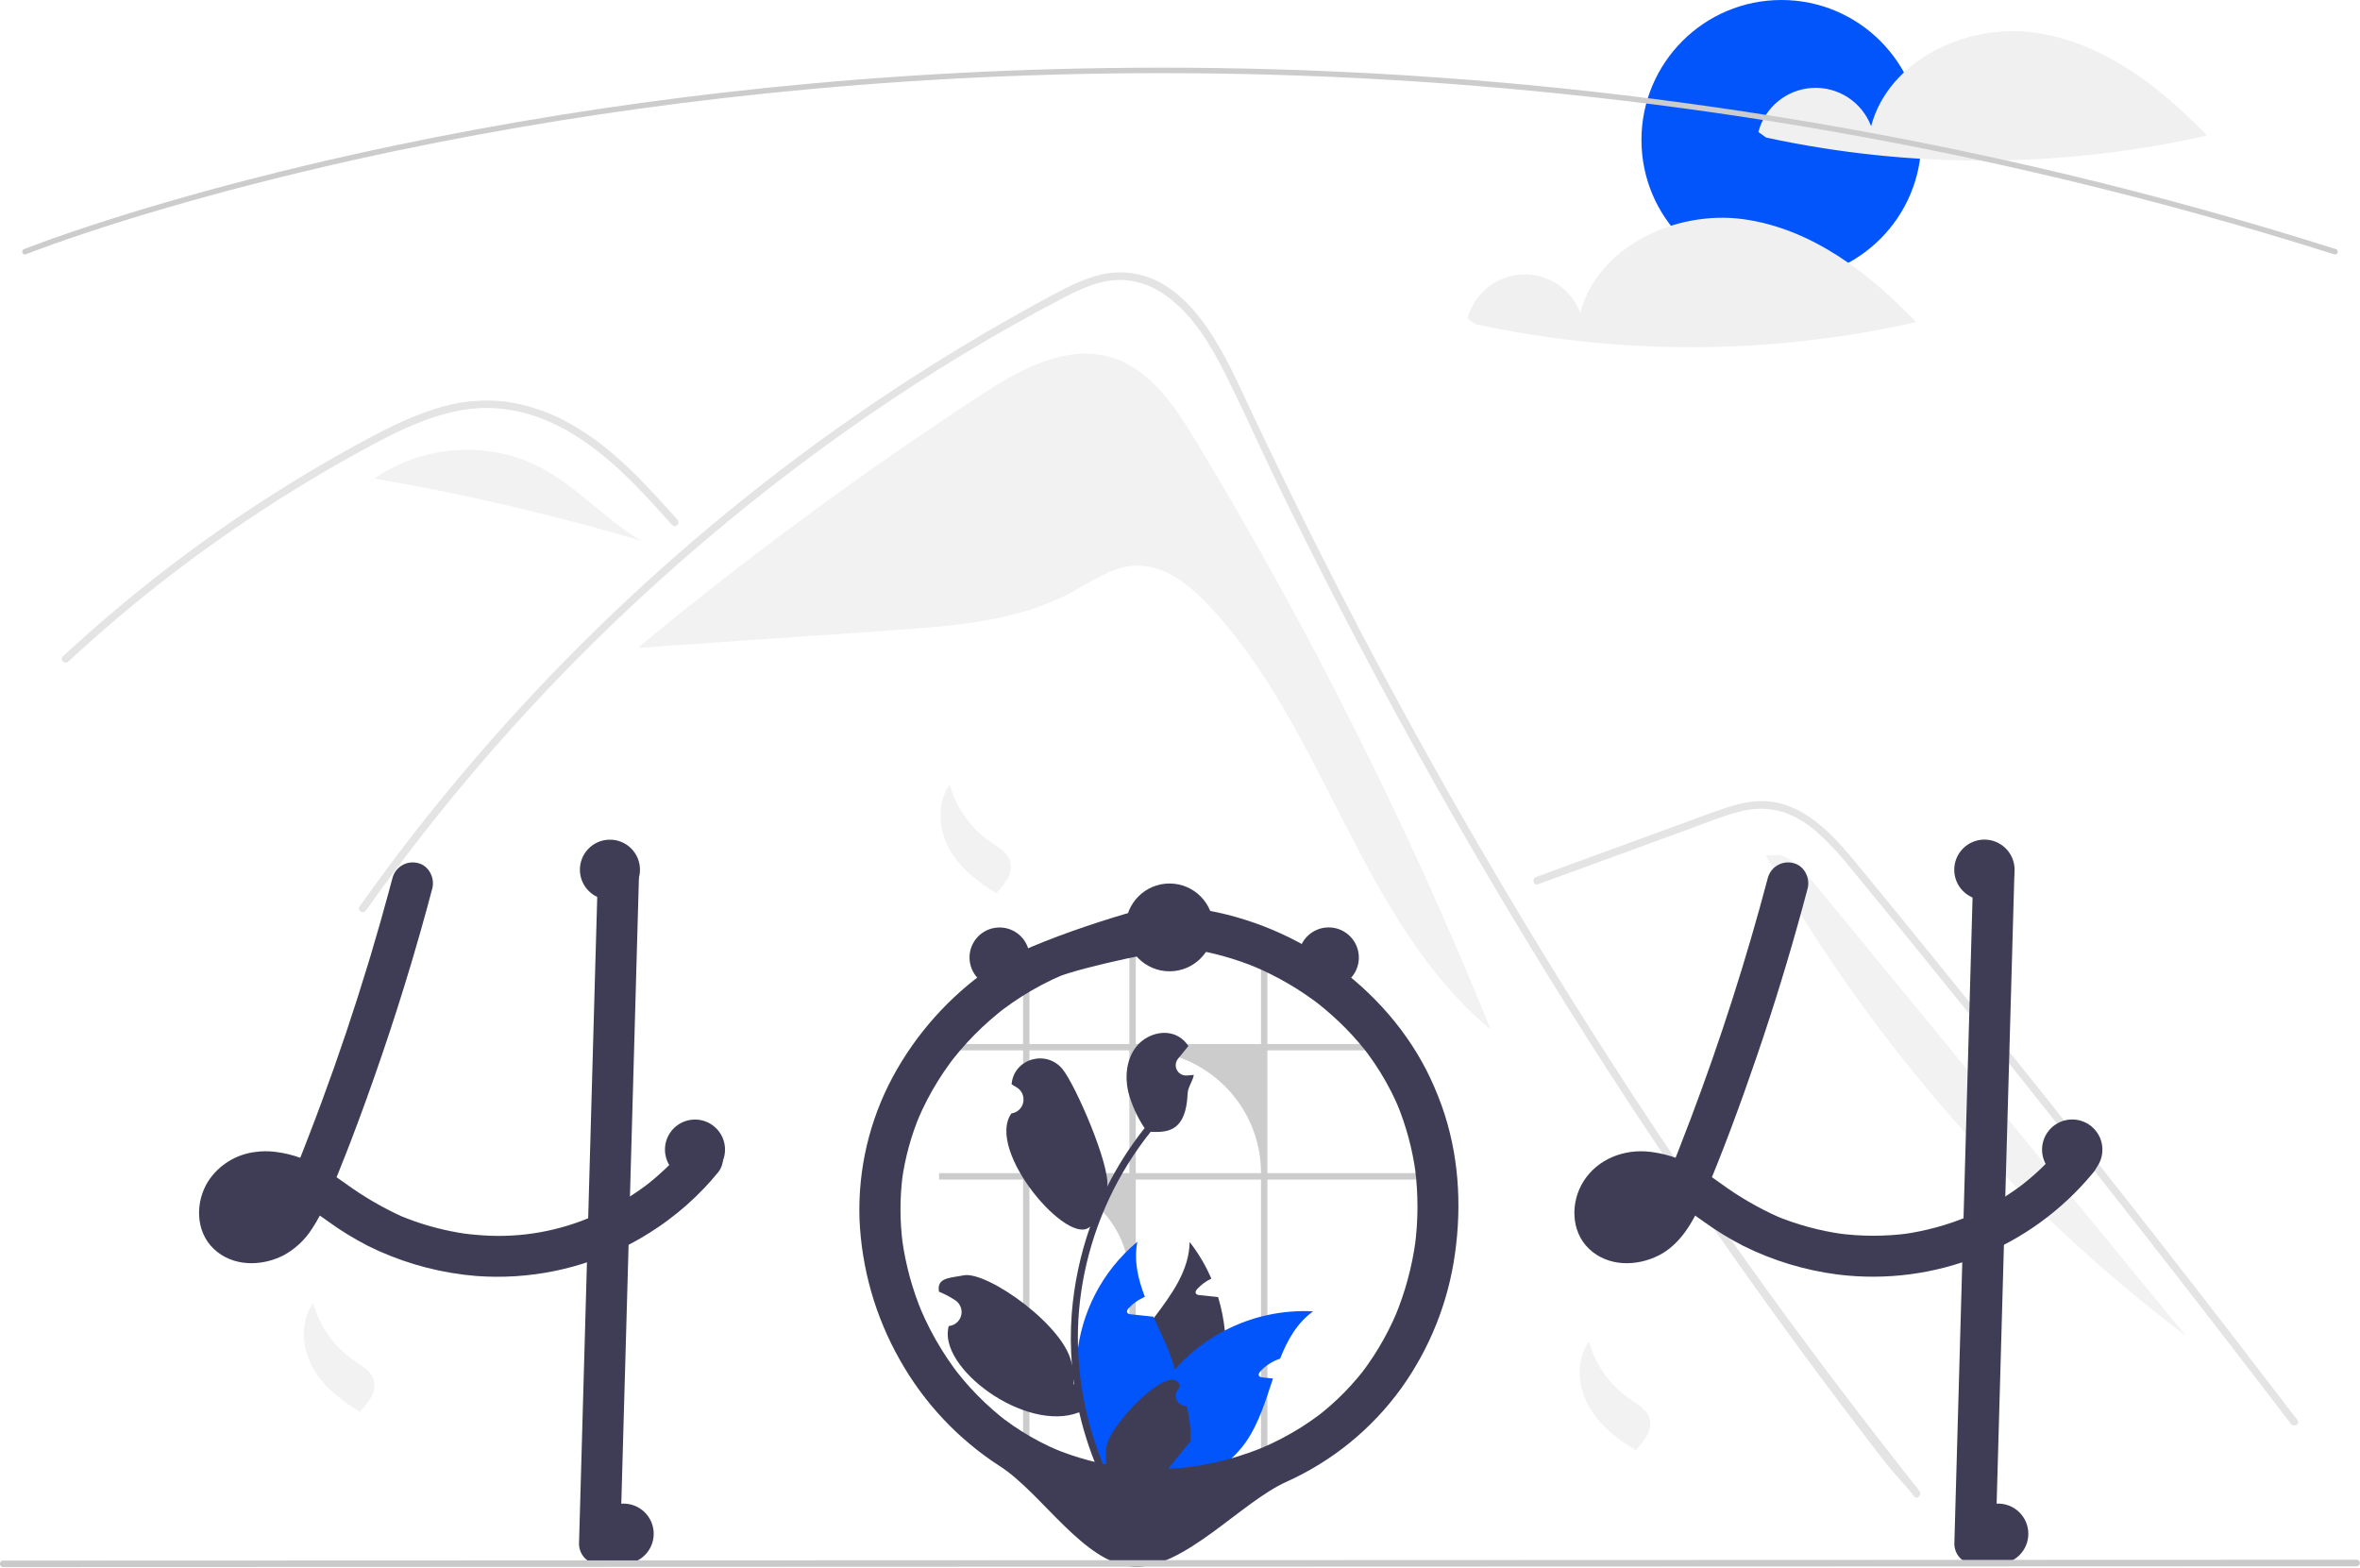
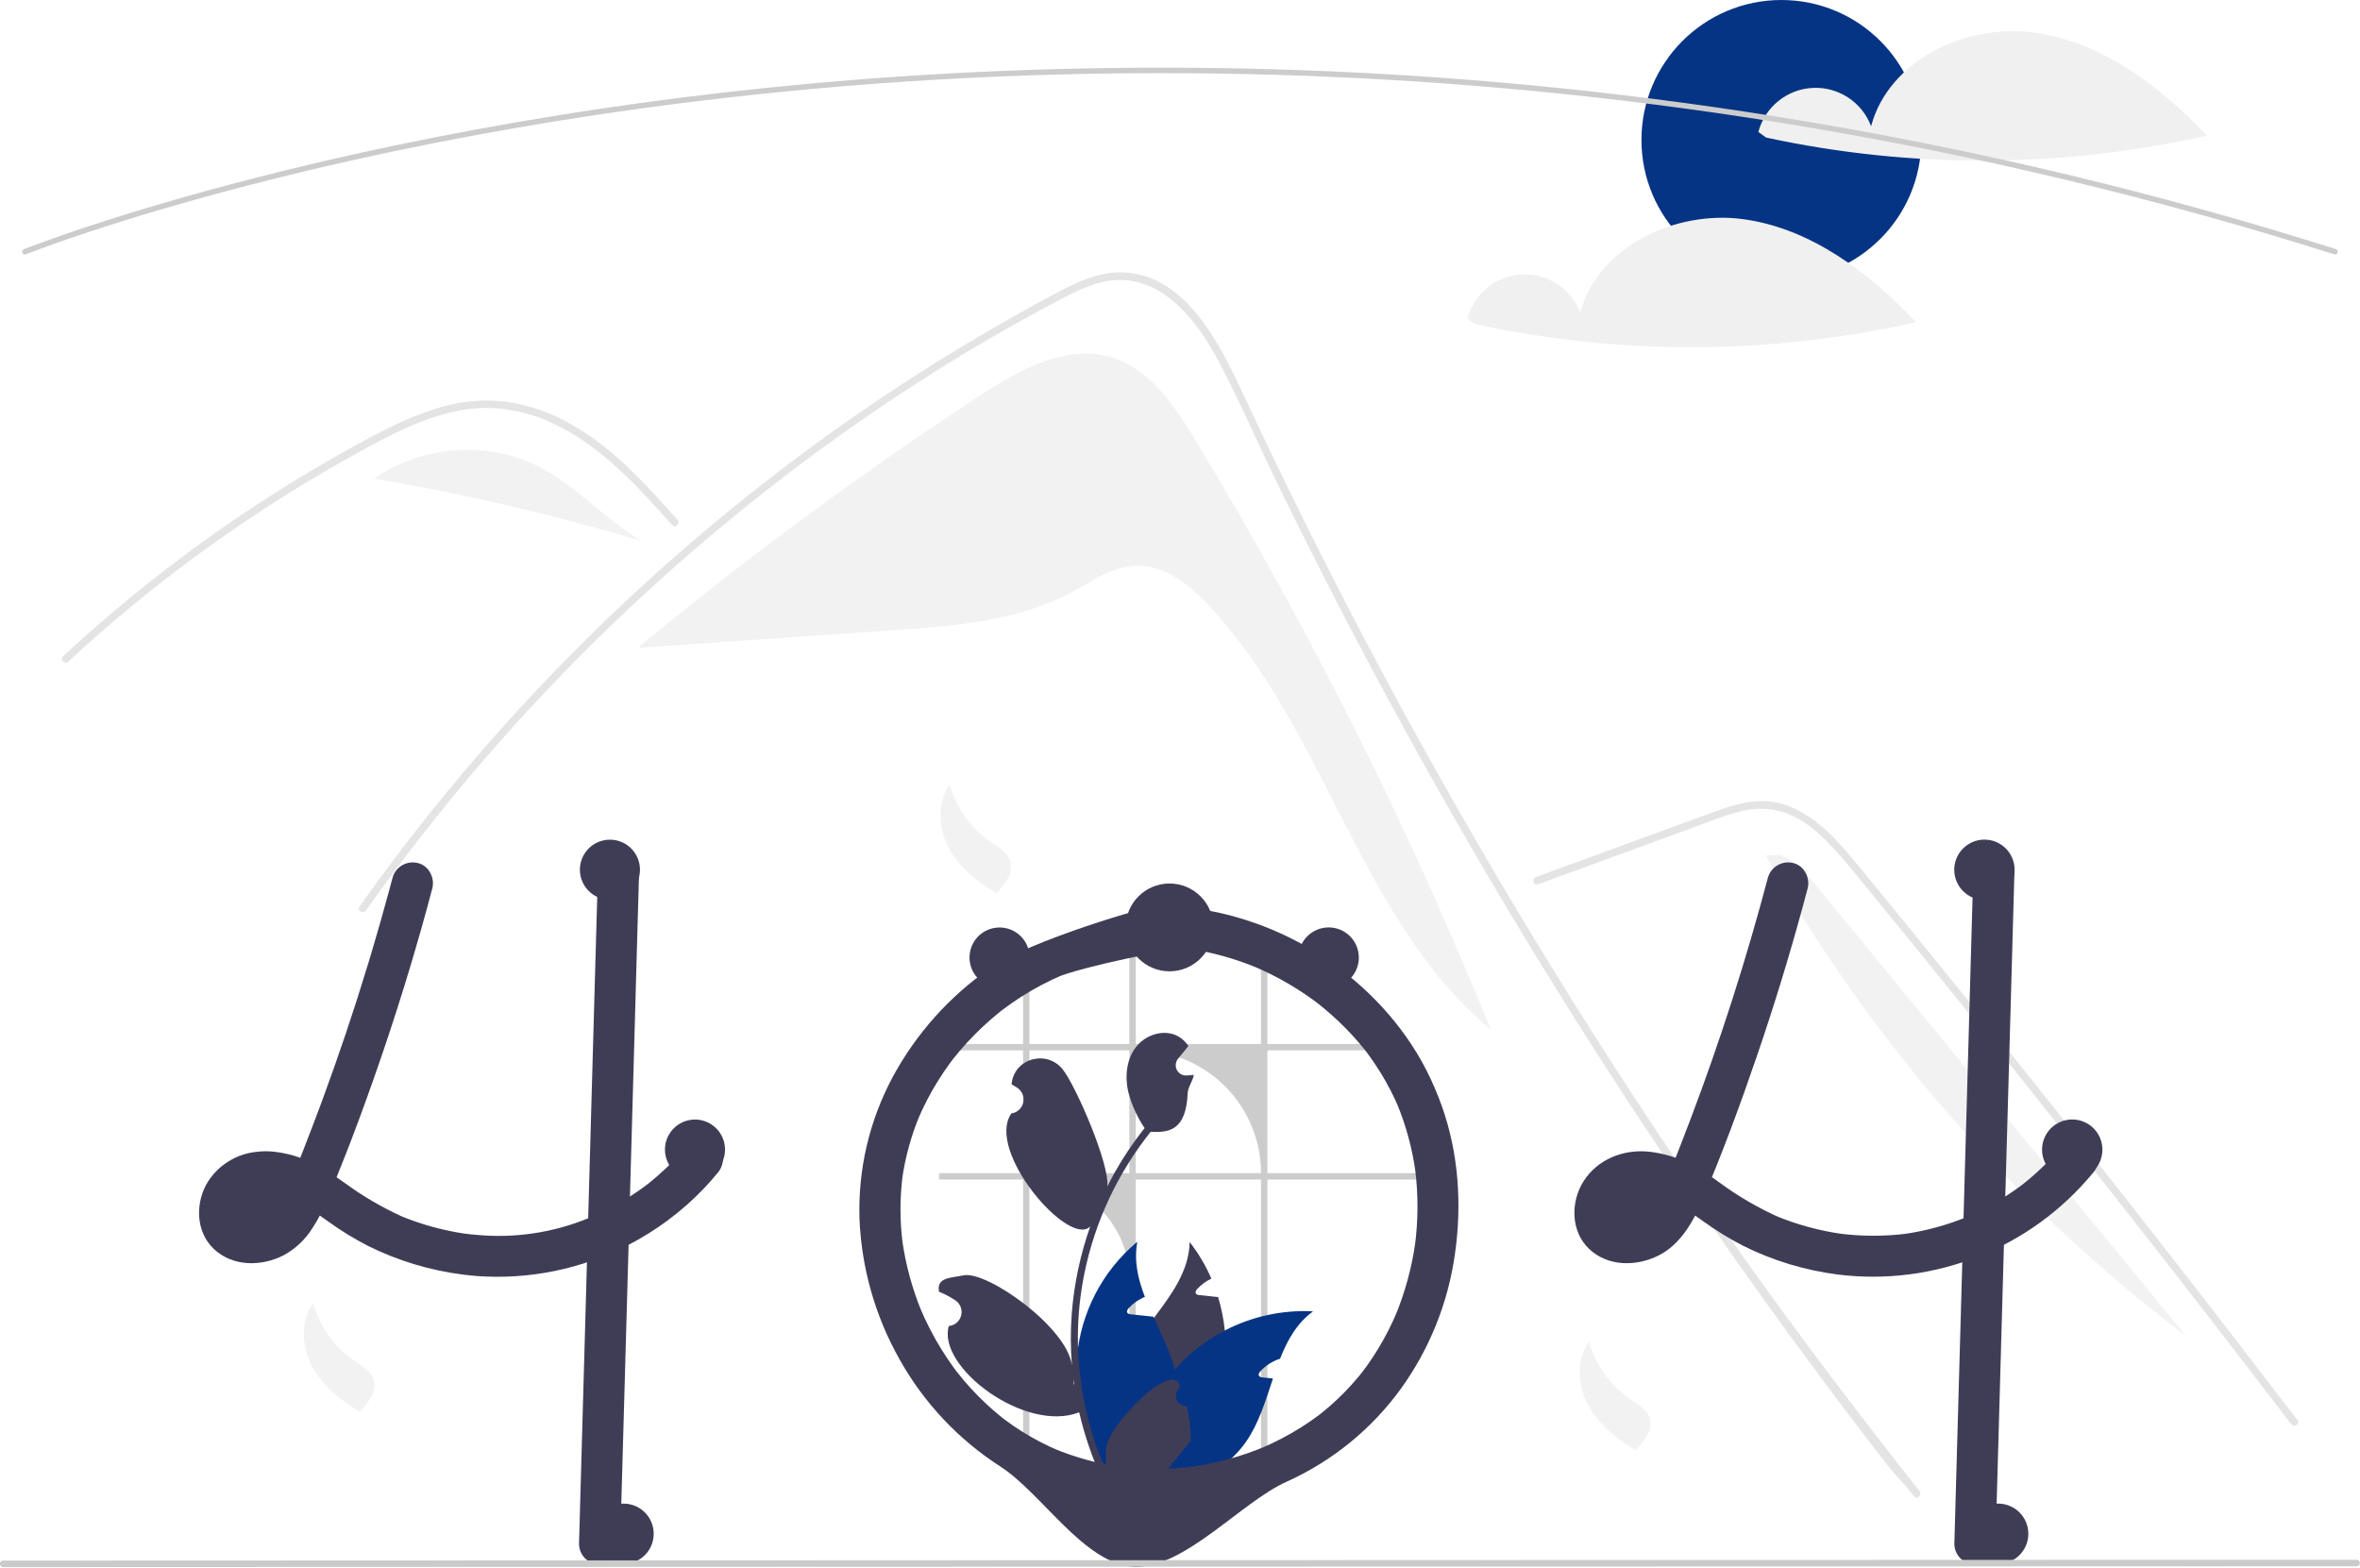
<svg xmlns="http://www.w3.org/2000/svg" data-name="Layer 1" width="860.131" height="571.148" viewBox="0 0 860.131 571.148">
  <path d="M605.67,324.953c-7.669-12.684-16.757-26.228-30.99-30.37-16.482-4.796-33.413,4.732-47.775,14.135a1392.157,1392.157,0,0,0-123.893,91.283l.043.492q46.226-3.188,92.451-6.376c22.265-1.535,45.296-3.283,64.972-13.816,7.467-3.997,14.745-9.336,23.206-9.708,10.512-.462,19.677,6.879,26.88,14.549,42.607,45.371,54.937,114.754,102.738,154.616A1516.995,1516.995,0,0,0,605.67,324.953Z" transform="translate(-169.9343 -164.426)" fill="#f2f2f2" />
  <path d="M867.571,709.781c-4.712-5.95-6.637-7.343-11.285-13.348q-56.764-73.416-106.708-151.792-33.924-53.23-64.483-108.504-14.549-26.278-28.3-52.969-10.67-20.695-20.865-41.638c-1.944-3.988-3.832-7.994-5.711-12.009-4.428-9.442-8.773-18.93-13.439-28.244-5.317-10.616-11.789-21.745-21.553-28.877a29.405,29.405,0,0,0-15.319-5.895c-7.948-.513-15.282,2.769-22.176,6.353-50.439,26.301-97.659,59.276-140.37,96.798A730.778,730.778,0,0,0,303.322,496.247c-1.008,1.439-3.392.064-2.374-1.384q6.009-8.498,12.257-16.813A734.817,734.817,0,0,1,500.805,303.064q18.248-11.826,37.183-22.542c6.362-3.603,12.752-7.16,19.251-10.497,6.371-3.273,13.137-6.215,20.416-6.325,24.77-.385,37.595,27.667,46.405,46.542q4.153,8.911,8.406,17.766,16.075,33.621,33.387,66.628,10.685,20.379,21.837,40.52,34.707,62.718,73.779,122.897c34.506,53.143,68.737,100.089,108.046,149.785C870.596,709.213,868.662,711.175,867.571,709.781Z" transform="translate(-169.9343 -164.426)" fill="#e4e4e4" />
  <path d="M414.916,355.804c-1.439-1.604-2.869-3.209-4.318-4.813-11.422-12.633-23.679-25.118-39.364-32.361a57.11,57.11,0,0,0-23.927-5.546c-8.562.028-16.932,2.273-24.843,5.418-3.74,1.494-7.398,3.19-11.001,4.996-4.116,2.072-8.159,4.281-12.183,6.509q-11.331,6.27-22.368,13.091-21.961,13.572-42.546,29.216-10.671,8.113-20.902,16.758-9.516,8.031-18.646,16.492c-1.302,1.201-3.245-.743-1.944-1.943,1.604-1.494,3.227-2.979,4.85-4.446q6.875-6.215,13.971-12.193,12.939-10.918,26.549-20.993,21.163-15.676,43.783-29.225,11.304-6.765,22.918-12.963c2.338-1.247,4.703-2.466,7.096-3.621a113.116,113.116,0,0,1,16.868-6.866,60.006,60.006,0,0,1,25.476-2.503,66.327,66.327,0,0,1,23.505,8.131c15.401,8.608,27.346,21.919,38.97,34.909C418.033,355.171,416.099,357.124,414.916,355.804Z" transform="translate(-169.9343 -164.426)" fill="#e4e4e4" />
  <path d="M730.477,486.711l36.905-13.498,18.323-6.702c5.968-2.183,11.921-4.667,18.09-6.23a28.539,28.539,0,0,1,16.374.209,37.738,37.738,0,0,1,12.771,7.917,103.64,103.64,0,0,1,10.475,11.186c3.989,4.794,7.92,9.639,11.868,14.467q24.441,29.891,48.563,60.041,24.121,30.15,47.92,60.556,23.857,30.48,47.385,61.216,2.882,3.765,5.76,7.534c1.06,1.388,3.449.02,2.375-1.388Q983.582,650.974,959.549,620.184q-24.092-30.864-48.516-61.466-24.424-30.601-49.179-60.937-6.167-7.558-12.354-15.099c-3.48-4.241-6.92-8.527-10.736-12.474-7.005-7.245-15.758-13.648-26.234-13.822-6.16-.102-12.121,1.852-17.844,3.923-6.17,2.232-12.325,4.506-18.486,6.759l-37.163,13.592-9.291,3.398c-1.649.603-.937,3.262.731,2.652Z" transform="translate(-169.9343 -164.426)" fill="#e4e4e4" />
  <path d="M366.377,334.526c-18.754-9.639-42.771-7.751-60.005,4.291a855.847,855.847,0,0,1,97.371,22.726C390.46,353.759,380.07,341.563,366.377,334.526Z" transform="translate(-169.9343 -164.426)" fill="#f2f2f2" />
  <path d="M306.188,338.784l-3.61,2.935c1.221-1.027,2.491-1.99,3.795-2.901C306.311,338.807,306.249,338.795,306.188,338.784Z" transform="translate(-169.9343 -164.426)" fill="#f2f2f2" />
  <path d="M831.549,486.846c-3.633-4.422-7.56-9.052-12.994-10.848l-5.073.2A575.436,575.436,0,0,0,966.749,651.418Q899.149,569.132,831.549,486.846Z" transform="translate(-169.9343 -164.426)" fill="#f2f2f2" />
  <path d="M516.084,450.367A37.481,37.481,0,0,0,531.015,471.325c2.82,1.92,6.157,3.762,7.122,7.035a8.379,8.379,0,0,1-.874,6.15,24.884,24.884,0,0,1-3.861,5.041l-.137.512c-6.998-4.147-13.656-9.393-17.522-16.551s-4.406-16.539.341-23.145" transform="translate(-169.9343 -164.426)" fill="#f2f2f2" />
  <path d="M749.084,653.367A37.481,37.481,0,0,0,764.015,674.325c2.82,1.92,6.157,3.762,7.122,7.035a8.379,8.379,0,0,1-.874,6.15,24.884,24.884,0,0,1-3.861,5.041l-.137.512c-6.998-4.147-13.656-9.393-17.522-16.551s-4.406-16.539.341-23.145" transform="translate(-169.9343 -164.426)" fill="#f2f2f2" />
  <path d="M284.084,639.367A37.481,37.481,0,0,0,299.015,660.325c2.82,1.92,6.157,3.762,7.122,7.035a8.379,8.379,0,0,1-.874,6.15,24.884,24.884,0,0,1-3.861,5.041l-.137.512c-6.998-4.147-13.656-9.393-17.522-16.551s-4.406-16.539.341-23.145" transform="translate(-169.9343 -164.426)" fill="#f2f2f2" />
-   <circle cx="649.249" cy="51" r="51" fill="#0255fb" />
+   <circle cx="649.249" cy="51" r="51" fill="#063484" />
  <path d="M911.219,176.296c-24.717-3.341-52.935,10.019-59.341,34.124a21.597,21.597,0,0,0-41.094,2.109l2.83,2.027a372.275,372.275,0,0,0,160.659-.726C957.079,195.76,935.935,179.637,911.219,176.296Z" transform="translate(-169.9343 -164.426)" fill="#f0f0f0" />
  <path d="M805.219,244.296c-24.717-3.341-52.935,10.019-59.341,34.124a21.597,21.597,0,0,0-41.094,2.109l2.83,2.027a372.275,372.275,0,0,0,160.659-.726C851.079,263.76,829.935,247.637,805.219,244.296Z" transform="translate(-169.9343 -164.426)" fill="#f0f0f0" />
  <path d="M1020.946,257.154a.982.982,0,0,1-.302-.047C756.237,173.489,523.199,184.424,374.264,208.321c-20.269,3.251-40.591,7.006-60.404,11.161-5.058,1.06-10.306,2.195-15.597,3.378-6.319,1.407-12.554,2.856-18.532,4.306q-3.873.917-7.595,1.849c-3.758.928-7.572,1.895-11.66,2.957-4.568,1.178-9.209,2.413-13.797,3.672a.442.442,0,0,1-.051.015l0.0.001c-5.183,1.415-10.338,2.871-15.323,4.325-2.698.779-5.304,1.548-7.799,2.307-.279.077-.526.151-.776.228l-.536.163c-.311.095-.617.188-.924.275l-.02.006 0.0.001-.812.252c-.968.293-1.912.579-2.841.864-24.545,7.566-38.038,12.949-38.171,13.002a1,1,0,1,1-.744-1.856c.134-.053,13.693-5.463,38.328-13.058.932-.286,1.879-.572,2.85-.866l.754-.234c.026-.01.052-.018.078-.025.305-.087.61-.18.919-.273l.537-.163c.268-.081.531-.161.801-.235,2.479-.754,5.093-1.524,7.798-2.307,4.987-1.455,10.147-2.911,15.334-4.328.016-.006.033-.01.049-.015v-.001c4.604-1.263,9.263-2.503,13.845-3.685,4.094-1.063,7.915-2.032,11.68-2.962q3.738-.93,7.609-1.853c5.985-1.451,12.233-2.902,18.563-4.312,5.299-1.184,10.556-2.322,15.622-3.383,19.843-4.162,40.198-7.923,60.497-11.179C523.096,182.415,756.467,171.463,1021.246,255.201a1.0 1,0,0,1-.301,1.953Z" transform="translate(-169.9343 -164.426)" fill="#ccc" />
  <path d="M432.923,584.266a6.729,6.729,0,0,0-1.7-2.67,6.43,6.43,0,0,0-.92-.71c-2.61-1.74-6.51-2.13-8.99,0a5.81,5.81,0,0,0-.69.71q-1.11,1.365-2.28,2.67c-1.28,1.46-2.59,2.87-3.96,4.24-.39.38-.78.77-1.18,1.15-.23.23-.46.45-.69.67-.88.84-1.78,1.65-2.69,2.45-.48.43-.96.85-1.45,1.26-.73.61-1.46,1.22-2.2,1.81-.07.05-.14.1-.21.16-.02.01-.03.03-.05.04-.01,0-.02,0-.03.02a.179.179,0,0,0-.07.05c-.22.15-.37.25-.48.34.04-.02.08-.05.12-.07-.18.14-.37.28-.55.42-1.75,1.29-3.54,2.53-5.37,3.69a99.21,99.21,0,0,1-14.22,7.55c-.33.13-.67.27-1.01.4a85.97,85.97,0,0,1-40.85,6.02q-2.13-.165-4.26-.45c-1.64-.24-3.27-.53-4.89-.86a97.932,97.932,0,0,1-18.02-5.44,118.652,118.652,0,0,1-20.66-12.12c-1-.71-2.01-1.42-3.02-2.11,1.15-2.82,2.28-5.64,3.38-8.48.55-1.37,1.08-2.74,1.6-4.12,4.09-10.63,7.93-21.36,11.61-32.13q5.58-16.365,10.53-32.92.51-1.68.99-3.36,2.595-8.745,4.98-17.53c.15-.57.31-1.13.45-1.7q.69-2.52,1.35-5.04c1-3.79-1.26-8.32-5.24-9.23a7.634,7.634,0,0,0-9.22,5.24c-.43,1.62-.86,3.23-1.3,4.85q-3.165,11.745-6.66,23.41-.51,1.68-1.02,3.36-7.71,25.41-16.93,50.31-1.11,3.015-2.25,6.01c-.37.98-.74,1.96-1.12,2.94-.73,1.93-1.48,3.86-2.23,5.79-.43,1.13-.87,2.26-1.31,3.38-.29.71-.57,1.42-.85,2.12a41.809,41.809,0,0,0-8.81-2.12l-.48-.06a27.397,27.397,0,0,0-7.01.06,23.914,23.914,0,0,0-17.24,10.66c-4.77,7.51-4.71,18.25,1.98,24.63,6.89,6.57,17.32,6.52,25.43,2.41a28.351,28.351,0,0,0,10.52-9.86,50.569,50.569,0,0,0,2.74-4.65c.21.14.42.28.63.43.8.56,1.6,1.13,2.39,1.69a111.738,111.738,0,0,0,14.51,8.91,108.359,108.359,0,0,0,34.62,10.47c.27.03.53.07.8.1,1.33.17,2.67.3,4.01.41a103.782,103.782,0,0,0,55.58-11.36q2.175-1.125,4.31-2.36,3.315-1.92,6.48-4.08c1.15-.78,2.27-1.57,3.38-2.4a101.042,101.042,0,0,0,13.51-11.95q2.355-2.475,4.51-5.11a8.061,8.061,0,0,0,2.2-5.3A7.564,7.564,0,0,0,432.923,584.266Zm-165.59,23.82c.21-.15.42-.31.62-.47C267.893,607.766,267.603,607.936,267.333,608.086Zm3.21-3.23c-.23.26-.44.52-.67.78a23.366,23.366,0,0,1-2.25,2.2c-.11.1-.23.2-.35.29a.01.01,0,0,0-.01.01,3.804,3.804,0,0,0-.42.22q-.645.39-1.32.72a17.005,17.005,0,0,1-2.71.75,16.799,16.799,0,0,1-2.13.02h-.02a14.823,14.823,0,0,1-1.45-.4c-.24-.12-.47-.26-.7-.4-.09-.08-.17-.16-.22-.21a2.44,2.44,0,0,1-.27-.29.01.01,0,0,0-.01-.01c-.11-.2-.23-.4-.34-.6a.031.031,0,0,1-.01-.02c-.08-.25-.15-.51-.21-.77a12.511,12.511,0,0,1,.01-1.37,13.467,13.467,0,0,1,.54-1.88,11.068,11.068,0,0,1,.69-1.26c.02-.04.12-.2.23-.38.01-.01.01-.01.01-.02.15-.17.3-.35.46-.51.27-.3.56-.56.85-.83a18.022,18.022,0,0,1,1.75-1.01,19.481,19.481,0,0,1,2.93-.79,24.989,24.989,0,0,1,4.41.04,30.301,30.301,0,0,1,4.1,1.01,36.945,36.945,0,0,1-2.77,4.54C270.623,604.746,270.583,604.806,270.543,604.856Zm-11.12-3.29a2.18,2.18,0,0,1-.31.39A1.409,1.409,0,0,1,259.423,601.566Z" transform="translate(-169.9343 -164.426)" fill="#3f3d56" />
  <path d="M402.863,482.136q-.135,4.71-.27,9.42-.285,10.455-.59,20.92-.315,11.775-.66,23.54-.165,6.075-.34,12.15-.465,16.365-.92,32.72c-.03,1.13-.07,2.25-.1,3.38q-.225,8.115-.45,16.23-.255,8.805-.5,17.61-.18,6.6-.37,13.21-1.35,47.895-2.7,95.79a7.648,7.648,0,0,1-7.5,7.5,7.561,7.561,0,0,1-7.5-7.5q.75-26.94,1.52-53.88.675-24.36,1.37-48.72.225-8.025.45-16.06.345-12.09.68-24.18c.03-1.13.07-2.25.1-3.38.02-.99.05-1.97.08-2.96q.66-23.475,1.32-46.96.27-9.24.52-18.49.3-10.545.6-21.08c.09-3.09.17-6.17.26-9.26a7.648,7.648,0,0,1,7.5-7.5A7.561,7.561,0,0,1,402.863,482.136Z" transform="translate(-169.9343 -164.426)" fill="#3f3d56" />
  <path d="M814.291,484.217a893.238,893.238,0,0,1-28.161,87.941c-3.007,7.946-6.083,15.877-9.371,23.712l.756-1.792a54.583,54.583,0,0,1-5.59,10.612q-.229.321-.467.636,1.166-1.49.443-.589c-.254.301-.505.602-.768.895a23.664,23.664,0,0,1-2.249,2.203q-.301.258-.612.504l.938-.729c-.109.257-.873.597-1.111.743a18.254,18.254,0,0,1-2.405,1.219l1.792-.756a19.086,19.086,0,0,1-4.231,1.161l1.994-.268a17.021,17.021,0,0,1-4.298.046l1.994.268a14.002,14.002,0,0,1-3.405-.917l1.792.756a12.012,12.012,0,0,1-1.679-.896c-.271-.177-1.105-.809-.015.025,1.133.866.146.074-.088-.156-.194-.192-.37-.4-.56-.595-.882-.905.996,1.557.397.499a18.182,18.182,0,0,1-.878-1.637l.756,1.792a11.925,11.925,0,0,1-.728-2.651l.268,1.994a13.651,13.651,0,0,1-.003-3.405l-.268,1.994a15.964,15.964,0,0,1,.995-3.68l-.756,1.792a16.729,16.729,0,0,1,1.178-2.298,6.729,6.729,0,0,1,.729-1.071c.049.016-1.269,1.513-.569.757.183-.198.354-.406.539-.602.296-.314.614-.601.926-.898,1.045-.994-1.462.966-.257.179a19.049,19.049,0,0,1,2.749-1.499l-1.792.756a20.311,20.311,0,0,1,4.995-1.34l-1.994.268a25.628,25.628,0,0,1,6.461.076l-1.994-.268a33.211,33.211,0,0,1,7.892,2.22l-1.792-.756c5.39,2.314,10.163,5.749,14.928,9.118a111.95,111.95,0,0,0,14.506,8.906,108.388,108.388,0,0,0,34.622,10.474,103.933,103.933,0,0,0,92.586-36.752,8.078,8.078,0,0,0,2.197-5.303,7.632,7.632,0,0,0-2.197-5.303c-2.752-2.526-7.949-3.239-10.607,0a95.636,95.636,0,0,1-8.107,8.727q-2.017,1.914-4.142,3.71-1.214,1.026-2.461,2.011c-.393.311-1.619,1.138.263-.197-.431.306-.845.64-1.271.955a99.269,99.269,0,0,1-20.332,11.565l1.792-.756a96.836,96.836,0,0,1-24.171,6.622l1.994-.268a97.643,97.643,0,0,1-25.754-.038l1.994.268a99.8,99.8,0,0,1-24.857-6.77l1.792.756a116.025,116.025,0,0,1-21.736-12.591,86.877,86.877,0,0,0-11.113-6.994,42.824,42.824,0,0,0-14.438-4.389c-9.439-1.111-19.057,2.566-24.246,10.72-4.776,7.505-4.714,18.244,1.974,24.625,6.888,6.572,17.318,6.517,25.436,2.406,7.817-3.959,12.513-12.185,15.815-19.942,7.431-17.455,14.01-35.314,20.14-53.263q9.097-26.637,16.499-53.813.917-3.366,1.807-6.739c1.001-3.789-1.261-8.32-5.238-9.226a7.633,7.633,0,0,0-9.226,5.238Z" transform="translate(-169.9343 -164.426)" fill="#3f3d56" />
  <path d="M889.124,482.136l-2.7,95.793-2.685,95.294-1.518,53.884a7.565,7.565,0,0,0,7.5,7.5,7.649,7.649,0,0,0,7.5-7.5l2.7-95.793,2.685-95.294,1.518-53.884a7.565,7.565,0,0,0-7.5-7.5,7.649,7.649,0,0,0-7.5,7.5Z" transform="translate(-169.9343 -164.426)" fill="#3f3d56" />
  <path d="M629.526,700.361h2.329V594.319h54.329v-2.323H631.855V547.252H673.81q-.923-1.173-1.899-2.317H631.855V515.382c-.77-.328-1.547-.645-2.329-.944V544.935h-45.652V507.07c-.782.036-1.553.09-2.329.155v37.71h-36.42V516.684c-.782.346-1.553.711-2.317,1.093V544.935h-30.616v2.317h30.616v44.744h-30.616v2.323h30.616V700.361h2.317V594.319a36.413,36.413,0,0,1,36.42,36.42v69.622h2.329V594.319h45.652Zm-84.401-108.365V547.252h36.42v44.744Zm38.749,0V547.252h.914a44.741,44.741,0,0,1,44.738,44.744Z" transform="translate(-169.9343 -164.426)" opacity="0.2" />
  <path d="M615.303,668.566a63.059,63.059,0,0,1-20.05,33.7c-.74.64-1.48,1.26-2.25,1.87q-2.805.255-5.57.52c-1.53.14-3.04.29-4.54.43l-.27.03-.19-1.64-.76-6.64a37.623,37.623,0,0,1-3.3-32.44c2.64-7.12,7.42-13.41,12.12-19.65,6.49-8.62,12.8-17.14,13.03-27.65a60.544,60.544,0,0,1,7.9,13.33,16.432,16.432,0,0,0-5.12,3.77c-.41.45-.82,1.08-.54,1.62.24.46.84.57,1.36.63,1.25.13,2.51.26,3.76.39,1,.11,2,.21,3,.32a63.99,63.99,0,0,1,2.45,12.18A61.189,61.189,0,0,1,615.303,668.566Z" transform="translate(-169.9343 -164.426)" fill="#3f3d56" />
-   <path d="M648.503,642.356c-5.9,4.29-9.35,10.46-12.03,17.26a16.628,16.628,0,0,0-7.17,4.58c-.41.45-.82,1.08-.54,1.62.24.46.84.57,1.36.63,1.25.13,2.51.26,3.76.39-2.68,8.04-5.14,16.36-9.88,23.15a36.989,36.989,0,0,1-12.03,10.91,38.492,38.492,0,0,1-4.02,1.99q-7.62.585-14.95,1.25-2.805.255-5.57.52c-1.53.14-3.04.29-4.54.43q-.015-.825,0-1.65a63.304,63.304,0,0,1,15.25-39.86c.45-.52.91-1.03,1.38-1.54a61.792,61.792,0,0,1,16.81-12.7A62.654,62.654,0,0,1,648.503,642.356Z" transform="translate(-169.9343 -164.426)" fill="#0255fb" />
-   <path d="M589.163,699.526l-1.15,3.4-.58,1.73c-1.53.14-3.04.29-4.54.43l-.27.03c-1.66.17-3.31.34-4.96.51-.43-.5-.86-1.01-1.28-1.53a62.03,62.03,0,0,1,8.07-87.11c-1.32,6.91.22,13.53,2.75,20.1-.27.11-.53.22-.78.34a16.432,16.432,0,0,0-5.12,3.77c-.41.45-.82,1.08-.54,1.62.24.46.84.57,1.36.63,1.25.13,2.51.26,3.76.39,1,.11,2,.21,3,.32q.705.075,1.41.15c.07.15.13.29.2.44,2.85,6.18,5.92,12.39,7.65,18.83a43.666,43.666,0,0,1,1.02,4.91A37.604,37.604,0,0,1,589.163,699.526Z" transform="translate(-169.9343 -164.426)" fill="#0255fb" />
+   <path d="M648.503,642.356c-5.9,4.29-9.35,10.46-12.03,17.26a16.628,16.628,0,0,0-7.17,4.58c-.41.45-.82,1.08-.54,1.62.24.46.84.57,1.36.63,1.25.13,2.51.26,3.76.39-2.68,8.04-5.14,16.36-9.88,23.15a36.989,36.989,0,0,1-12.03,10.91,38.492,38.492,0,0,1-4.02,1.99q-7.62.585-14.95,1.25-2.805.255-5.57.52c-1.53.14-3.04.29-4.54.43q-.015-.825,0-1.65a63.304,63.304,0,0,1,15.25-39.86c.45-.52.91-1.03,1.38-1.54a61.792,61.792,0,0,1,16.81-12.7A62.654,62.654,0,0,1,648.503,642.356Z" transform="translate(-169.9343 -164.426)" fill="#063484" />
+   <path d="M589.163,699.526l-1.15,3.4-.58,1.73c-1.53.14-3.04.29-4.54.43l-.27.03c-1.66.17-3.31.34-4.96.51-.43-.5-.86-1.01-1.28-1.53a62.03,62.03,0,0,1,8.07-87.11c-1.32,6.91.22,13.53,2.75,20.1-.27.11-.53.22-.78.34a16.432,16.432,0,0,0-5.12,3.77c-.41.45-.82,1.08-.54,1.62.24.46.84.57,1.36.63,1.25.13,2.51.26,3.76.39,1,.11,2,.21,3,.32q.705.075,1.41.15c.07.15.13.29.2.44,2.85,6.18,5.92,12.39,7.65,18.83a43.666,43.666,0,0,1,1.02,4.91A37.604,37.604,0,0,1,589.163,699.526Z" transform="translate(-169.9343 -164.426)" fill="#063484" />
  <path d="M689.821,554.487c-8.609-16.792-21.946-30.921-37.632-41.304a114.237,114.237,0,0,0-52.563-18.38q-3.69-.335-7.399-.393c-2.921-.044-46.866,12.632-61.587,22.982a114.295,114.295,0,0,0-35.333,39.527,102.5,102.5,0,0,0-12.126,51.633,113.564,113.564,0,0,0,14.703,51.476,110.475,110.475,0,0,0,36.444,38.746C549.667,708.561,565.074,734.51,583.183,735.426c18.246.923,39.054-23.555,55.695-30.987a104.425,104.425,0,0,0,41.726-34.005,110.25,110.25,0,0,0,19.599-48.948c2.574-18.083,1.374-36.733-4.801-54.016a111.86,111.86,0,0,0-5.58-12.983c-1.78-3.505-6.996-4.796-10.261-2.691a7.68,7.68,0,0,0-2.691,10.261q1.568,3.088,2.915,6.278l-.756-1.792a101.151,101.151,0,0,1,6.876,25.538l-.268-1.994a109.229,109.229,0,0,1-.066,28.683l.268-1.994a109.734,109.734,0,0,1-7.555,27.674l.756-1.792a104.212,104.212,0,0,1-6.672,13.098q-1.923,3.186-4.081,6.222c-.632.888-1.283,1.761-1.939,2.631-.856,1.136,1.167-1.483.282-.369-.151.19-.3.38-.452.569q-.681.852-1.382,1.688a93.613,93.613,0,0,1-10.176,10.384q-1.366,1.192-2.778,2.331c-.469.378-.932.773-1.421,1.125.019-.013,1.58-1.199.656-.511-.29.216-.579.436-.87.652q-2.91,2.156-5.974,4.092a103.485,103.485,0,0,1-14.756,7.713l1.792-.756a109.215,109.215,0,0,1-27.597,7.552l1.994-.268a108.154,108.154,0,0,1-28.589.051l1.994.268a99.835,99.835,0,0,1-25.095-6.784l1.792.756a93.643,93.643,0,0,1-13.416-6.991q-3.174-2-6.184-4.247c-.286-.214-.57-.43-.855-.645-.915-.691.658.51.67.518a19.169,19.169,0,0,1-1.535-1.225q-1.454-1.184-2.861-2.422a101.989,101.989,0,0,1-10.493-10.709q-1.213-1.434-2.374-2.911c-.335-.426-.947-1.29.404.529-.178-.239-.362-.474-.542-.712q-.647-.858-1.276-1.728-2.203-3.048-4.188-6.246a109.29,109.29,0,0,1-7.805-15.108l.756,1.792a106.588,106.588,0,0,1-7.34-26.837l.268,1.994a97.866,97.866,0,0,1-.048-25.636l-.268,1.994A94.673,94.673,0,0,1,505.276,570.55l-.756,1.792a101.557,101.557,0,0,1,7.195-13.856q2.066-3.323,4.378-6.485.525-.718,1.062-1.428c.324-.428,1.215-1.493-.305.388.149-.184.293-.374.439-.56q1.269-1.608,2.6-3.165A107.402,107.402,0,0,1,530.772,536.215q1.474-1.292,2.995-2.529.691-.562,1.391-1.113c.187-.147.376-.291.562-.439-1.997,1.59-.555.433-.102.093q3.134-2.348,6.435-4.461a103.644,103.644,0,0,1,15.387-8.108l-1.792.756c7.76-3.258,42.141-10.949,48.394-10.11l-1.994-.268A106.225,106.225,0,0,1,628.768,517.419l-1.792-.756a110.313,110.313,0,0,1,12.6,6.329q3.043,1.784,5.967,3.763,1.384.937,2.738,1.915.677.489,1.346.989c.248.185.494.373.741.558,1.039.779-1.431-1.128-.342-.267a110.843,110.843,0,0,1,10.368,9.253q2.401,2.445,4.637,5.045,1.147,1.334,2.246,2.708c.364.455,1.605,2.101.084.085.372.493.747.982,1.114,1.479a97.977,97.977,0,0,1,8.392,13.538c1.793,3.498,6.987,4.802,10.261,2.691A7.677,7.677,0,0,0,689.821,554.487Z" transform="translate(-169.9343 -164.426)" fill="#3f3d56" />
  <path d="M602.431,676.882a3.78,3.78,0,0,1-2.739-6.551c.095-.379.164-.651.259-1.03q-.051-.124-.103-.247c-3.48-8.298-25.685,14.833-26.645,22.632a30.029,30.029,0,0,0,.527,10.328A120.392,120.392,0,0,1,562.778,652.01a116.202,116.202,0,0,1,.721-12.963q.597-5.293,1.657-10.511a121.787,121.787,0,0,1,24.151-51.616c6.874.384,12.898-.663,13.48-13.985.103-2.37,1.861-4.422,2.248-6.756-.656.086-1.323.14-1.979.183-.204.011-.42.021-.624.032l-.077.003a3.745,3.745,0,0,1-3.076-6.101q.425-.523.851-1.046c.43-.538.871-1.065,1.302-1.603a1.865,1.865,0,0,0,.14-.161c.495-.613.99-1.216,1.485-1.829a10.829,10.829,0,0,0-3.55-3.432c-4.959-2.905-11.801-.893-15.384,3.593-3.593,4.486-4.271,10.779-3.023,16.384a43.398,43.398,0,0,0,6.003,13.383c-.269.344-.549.678-.818,1.022a122.574,122.574,0,0,0-12.794,20.268c1.016-7.939-11.412-36.608-16.218-42.681-5.773-7.294-17.611-4.111-18.628,5.136q-.015.134-.029.268,1.071.604,2.096,1.282a5.127,5.127,0,0,1-2.067,9.33l-.105.016c-9.556,13.644,21.077,49.155,28.745,41.181a125.11,125.11,0,0,0-6.734,31.693,118.664,118.664,0,0,0,.086,19.16l-.032-.226C558.902,648.154,529.674,627.514,521.139,629.233c-4.917.99-9.76.765-9.013,5.725q.018.119.036.237a34.442,34.442,0,0,1,3.862,1.861q1.071.604,2.096,1.282a5.127,5.127,0,0,1-2.067,9.33l-.105.016c-.075.011-.14.022-.215.032-4.35,14.966,27.907,39.12,47.518,31.435h.011a125.075,125.075,0,0,0,8.402,24.528H601.679c.108-.334.204-.678.301-1.011a34.102,34.102,0,0,1-8.305-.495c2.227-2.733,4.454-5.487,6.681-8.219a1.861,1.861,0,0,0,.14-.161c1.13-1.398,2.27-2.786,3.399-4.185l.001-.002a49.952,49.952,0,0,0-1.464-12.725Zm-34.371-67.613.016-.021-.016.043Zm-6.648,59.932-.258-.581c.011-.42.011-.839,0-1.269,0-.118-.021-.237-.021-.355.097.742.183,1.485.29,2.227Z" transform="translate(-169.9343 -164.426)" fill="#3f3d56" />
  <circle cx="95.249" cy="439" r="11" fill="#3f3d56" />
  <circle cx="227.249" cy="559" r="11" fill="#3f3d56" />
  <circle cx="728.249" cy="559" r="11" fill="#3f3d56" />
  <circle cx="755.249" cy="419" r="11" fill="#3f3d56" />
  <circle cx="723.249" cy="317" r="11" fill="#3f3d56" />
  <path d="M434.183,583.426a10.949,10.949,0,1,1-.21-2.16A10.992,10.992,0,0,1,434.183,583.426Z" transform="translate(-169.9343 -164.426)" fill="#3f3d56" />
  <circle cx="484.249" cy="349" r="11" fill="#3f3d56" />
  <path d="M545.183,513.426a10.949,10.949,0,1,1-.21-2.16A10.992,10.992,0,0,1,545.183,513.426Z" transform="translate(-169.9343 -164.426)" fill="#3f3d56" />
  <path d="M403.183,481.426a10.949,10.949,0,1,1-.21-2.16A10.992,10.992,0,0,1,403.183,481.426Z" transform="translate(-169.9343 -164.426)" fill="#3f3d56" />
  <circle cx="599.249" cy="443" r="11" fill="#3f3d56" />
  <circle cx="426.249" cy="338" r="16" fill="#3f3d56" />
  <path d="M1028.875,735.267l-857.75.307a1.191,1.191,0,1,1,0-2.381l857.75-.307a1.191,1.191,0,0,1,0,2.381Z" transform="translate(-169.9343 -164.426)" fill="#cacaca" />
</svg>
